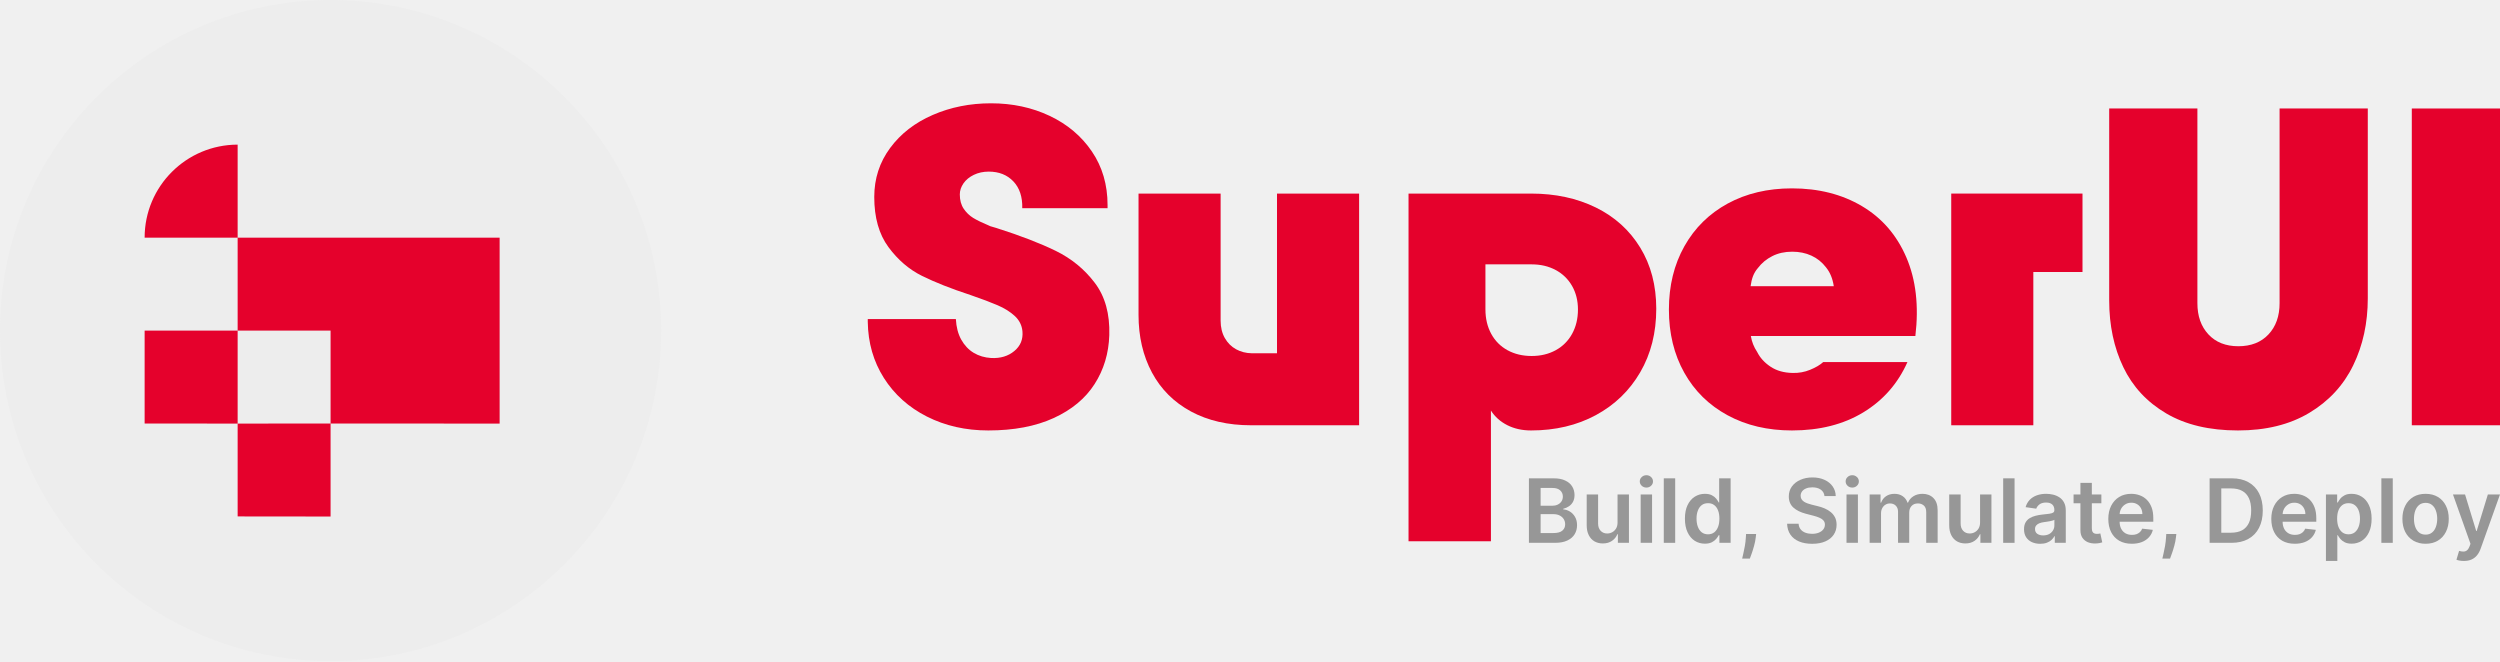
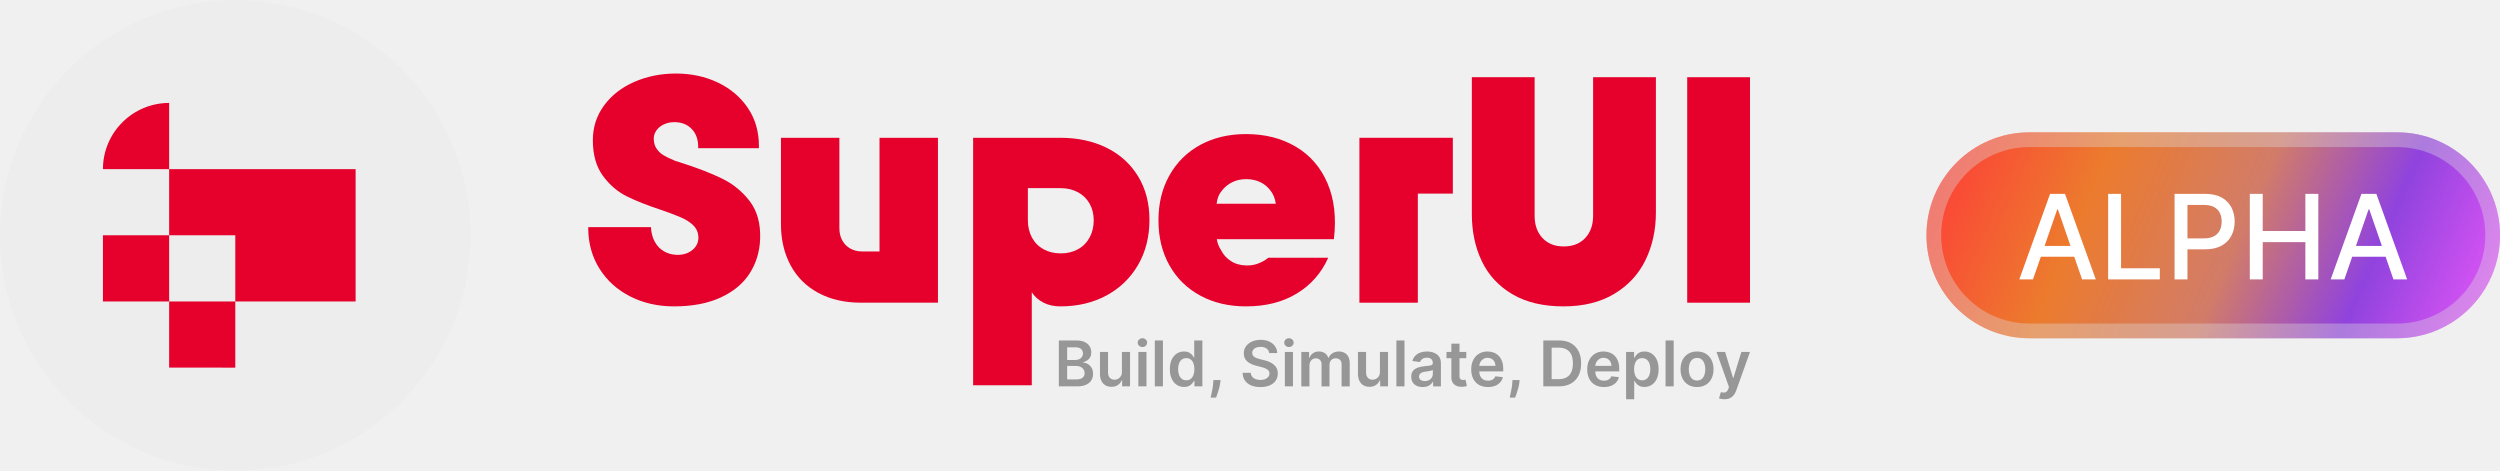
- <svg xmlns="http://www.w3.org/2000/svg" width="121" height="32" viewBox="0 0 121 32" fill="none">
+ <svg xmlns="http://www.w3.org/2000/svg" width="170" height="32" viewBox="0 0 170 32" fill="none">
  <path d="M0 16C0 7.163 7.163 0 16 0C24.837 0 32 7.163 32 16C32 24.837 24.837 32 16 32C7.163 32 0 24.837 0 16Z" fill="#EDEDED" />
  <path d="M11.502 7C9.017 7.002 7 9.017 7 11.502H11.502V7ZM11.502 11.502V16H16V11.502H11.502ZM16 11.502V16H24.182V11.502H16ZM16 16V20.498L24.182 20.502V16H16ZM7 16V20.498L11.502 20.502V16H7ZM11.502 20.502V24.995L16 25V20.498L11.502 20.502Z" fill="#E5012C" />
-   <path d="M49.477 10.077C49.491 9.529 49.348 9.097 49.048 8.78C48.748 8.464 48.35 8.306 47.856 8.306C47.59 8.306 47.35 8.358 47.134 8.462C46.919 8.566 46.752 8.703 46.633 8.873C46.515 9.044 46.455 9.223 46.455 9.41C46.455 9.688 46.518 9.919 46.644 10.105C46.77 10.29 46.923 10.438 47.106 10.549C47.288 10.66 47.537 10.781 47.852 10.912C47.88 10.922 47.906 10.934 47.93 10.948C48.04 10.976 48.135 11.004 48.215 11.032C49.378 11.401 50.338 11.771 51.096 12.141C51.854 12.511 52.484 13.026 52.985 13.686C53.487 14.346 53.722 15.192 53.69 16.223C53.662 17.103 53.425 17.892 52.978 18.589C52.531 19.286 51.871 19.834 50.997 20.234C50.123 20.634 49.069 20.834 47.835 20.834C46.739 20.834 45.749 20.61 44.865 20.163C43.98 19.715 43.285 19.091 42.779 18.292C42.274 17.493 42.014 16.589 42 15.58V15.443H46.264C46.284 15.831 46.371 16.164 46.525 16.44C46.68 16.717 46.881 16.929 47.129 17.078C47.376 17.226 47.658 17.309 47.975 17.328C48.424 17.349 48.797 17.237 49.094 16.989C49.391 16.742 49.522 16.423 49.486 16.032C49.458 15.743 49.334 15.497 49.115 15.294C48.896 15.092 48.62 14.919 48.286 14.775C47.953 14.632 47.519 14.468 46.985 14.284C46.037 13.973 45.25 13.663 44.624 13.352C43.998 13.042 43.456 12.577 42.999 11.957C42.542 11.336 42.314 10.528 42.314 9.533C42.314 8.645 42.57 7.856 43.082 7.163C43.593 6.471 44.281 5.938 45.146 5.563C46.011 5.187 46.951 5 47.966 5C49.002 5 49.948 5.203 50.806 5.609C51.663 6.015 52.345 6.59 52.849 7.334C53.354 8.078 53.606 8.942 53.606 9.925V10.077H49.477Z" fill="#E5012C" />
-   <path d="M65.781 9.369V20.583H60.551C59.438 20.583 58.469 20.361 57.644 19.916C56.82 19.471 56.19 18.843 55.756 18.033C55.322 17.222 55.105 16.292 55.105 15.242V9.369H59.078V15.518C59.078 15.842 59.146 16.123 59.281 16.361C59.416 16.598 59.598 16.779 59.825 16.904C60.053 17.029 60.305 17.093 60.581 17.098H61.807V9.369H65.781Z" fill="#E5012C" />
-   <path d="M68.173 26.196V9.369H74.101C75.276 9.369 76.322 9.594 77.238 10.043C78.154 10.493 78.87 11.14 79.387 11.985C79.904 12.829 80.163 13.816 80.163 14.945C80.163 16.104 79.904 17.128 79.387 18.017C78.87 18.906 78.154 19.598 77.238 20.093C76.322 20.587 75.276 20.834 74.101 20.834C73.673 20.834 73.291 20.749 72.954 20.579C72.617 20.408 72.353 20.172 72.161 19.871V26.196H68.173ZM71.895 14.972C71.895 15.418 71.988 15.813 72.174 16.156C72.361 16.5 72.624 16.764 72.964 16.951C73.305 17.137 73.695 17.23 74.134 17.23C74.567 17.23 74.954 17.137 75.296 16.951C75.637 16.764 75.901 16.5 76.09 16.157C76.278 15.814 76.373 15.422 76.373 14.981C76.373 14.552 76.278 14.172 76.088 13.839C75.898 13.507 75.633 13.25 75.293 13.068C74.953 12.886 74.566 12.795 74.131 12.795H71.895V14.972Z" fill="#E5012C" />
-   <path d="M80.775 14.982C80.775 13.829 81.025 12.808 81.524 11.919C82.024 11.03 82.723 10.341 83.622 9.851C84.522 9.362 85.558 9.117 86.73 9.117C88.02 9.117 89.149 9.403 90.117 9.976C91.085 10.548 91.801 11.375 92.266 12.455C92.731 13.536 92.877 14.805 92.704 16.264H84.741C84.787 16.543 84.888 16.798 85.043 17.029C85.183 17.312 85.399 17.551 85.691 17.746C85.984 17.942 86.341 18.043 86.763 18.051C87.061 18.059 87.344 18.008 87.612 17.897C87.881 17.787 88.091 17.663 88.243 17.525H92.32C91.858 18.563 91.146 19.374 90.185 19.958C89.224 20.542 88.072 20.834 86.73 20.834C85.558 20.834 84.52 20.59 83.617 20.1C82.714 19.611 82.014 18.923 81.519 18.038C81.023 17.153 80.775 16.134 80.775 14.982ZM88.755 13.853C88.701 13.486 88.577 13.184 88.383 12.945C88.189 12.691 87.952 12.5 87.673 12.373C87.394 12.245 87.084 12.182 86.742 12.182C86.384 12.182 86.063 12.253 85.781 12.395C85.499 12.537 85.264 12.731 85.078 12.978C84.977 13.094 84.9 13.224 84.845 13.367C84.791 13.511 84.752 13.673 84.729 13.853H88.755Z" fill="#E5012C" />
-   <path d="M100.793 13.165H98.413V20.583H94.44V9.369H100.793V13.165Z" fill="#E5012C" />
-   <path d="M108.318 20.834C106.941 20.834 105.786 20.561 104.852 20.013C103.918 19.466 103.223 18.718 102.768 17.77C102.313 16.821 102.085 15.745 102.085 14.541V5.251H106.354V14.674C106.354 15.3 106.532 15.804 106.888 16.185C107.244 16.567 107.727 16.758 108.336 16.758C108.95 16.758 109.437 16.567 109.795 16.185C110.153 15.804 110.332 15.3 110.332 14.674V5.251H114.601V14.438C114.601 15.632 114.366 16.713 113.896 17.681C113.426 18.649 112.716 19.416 111.767 19.984C110.819 20.551 109.669 20.834 108.318 20.834Z" fill="#E5012C" />
-   <path d="M116.731 5.251H121V20.583H116.731V5.251Z" fill="#E5012C" />
-   <path d="M119.252 27.15C119.177 27.15 119.107 27.144 119.043 27.132C118.98 27.121 118.93 27.108 118.892 27.092L119.02 26.663C119.1 26.686 119.172 26.697 119.235 26.696C119.298 26.695 119.353 26.675 119.401 26.637C119.45 26.599 119.491 26.536 119.525 26.448L119.572 26.321L118.723 23.931H119.308L119.848 25.699H119.872L120.413 23.931H121L120.063 26.556C120.019 26.68 119.961 26.786 119.889 26.875C119.817 26.964 119.728 27.032 119.624 27.079C119.52 27.127 119.396 27.15 119.252 27.15Z" fill="#979797" />
-   <path d="M117.398 26.318C117.17 26.318 116.972 26.268 116.804 26.167C116.636 26.067 116.506 25.926 116.414 25.745C116.322 25.564 116.276 25.353 116.276 25.111C116.276 24.869 116.322 24.657 116.414 24.475C116.506 24.294 116.636 24.152 116.804 24.052C116.972 23.951 117.17 23.901 117.398 23.901C117.627 23.901 117.825 23.951 117.993 24.052C118.16 24.152 118.29 24.294 118.381 24.475C118.474 24.657 118.52 24.869 118.52 25.111C118.52 25.353 118.474 25.564 118.381 25.745C118.29 25.926 118.16 26.067 117.993 26.167C117.825 26.268 117.627 26.318 117.398 26.318ZM117.401 25.876C117.525 25.876 117.629 25.842 117.712 25.774C117.796 25.705 117.858 25.613 117.898 25.497C117.94 25.381 117.961 25.252 117.961 25.11C117.961 24.966 117.94 24.837 117.898 24.721C117.858 24.604 117.796 24.511 117.712 24.442C117.629 24.373 117.525 24.338 117.401 24.338C117.274 24.338 117.169 24.373 117.084 24.442C117.001 24.511 116.938 24.604 116.897 24.721C116.856 24.837 116.836 24.966 116.836 25.11C116.836 25.252 116.856 25.381 116.897 25.497C116.938 25.613 117.001 25.705 117.084 25.774C117.169 25.842 117.274 25.876 117.401 25.876Z" fill="#979797" />
-   <path d="M115.81 23.151V26.273H115.258V23.151H115.81Z" fill="#979797" />
-   <path d="M112.575 27.15V23.931H113.118V24.318H113.15C113.179 24.262 113.219 24.201 113.27 24.137C113.322 24.072 113.392 24.017 113.481 23.971C113.569 23.924 113.682 23.901 113.819 23.901C114 23.901 114.163 23.947 114.308 24.04C114.455 24.131 114.571 24.267 114.656 24.447C114.742 24.625 114.786 24.845 114.786 25.105C114.786 25.362 114.743 25.581 114.659 25.76C114.575 25.94 114.46 26.077 114.315 26.172C114.169 26.266 114.005 26.314 113.821 26.314C113.687 26.314 113.575 26.291 113.487 26.247C113.399 26.202 113.327 26.148 113.274 26.085C113.221 26.021 113.18 25.96 113.15 25.904H113.127V27.15H112.575ZM113.117 25.102C113.117 25.253 113.138 25.386 113.181 25.5C113.224 25.613 113.287 25.702 113.368 25.766C113.45 25.829 113.55 25.861 113.667 25.861C113.789 25.861 113.891 25.828 113.973 25.763C114.055 25.697 114.117 25.607 114.159 25.494C114.202 25.379 114.223 25.248 114.223 25.102C114.223 24.957 114.202 24.828 114.161 24.715C114.119 24.602 114.057 24.514 113.975 24.45C113.892 24.386 113.79 24.354 113.667 24.354C113.549 24.354 113.449 24.384 113.366 24.447C113.284 24.509 113.222 24.595 113.179 24.707C113.137 24.819 113.117 24.951 113.117 25.102Z" fill="#979797" />
-   <path d="M111.068 26.318C110.833 26.318 110.63 26.269 110.459 26.172C110.29 26.073 110.159 25.934 110.068 25.754C109.976 25.573 109.931 25.36 109.931 25.116C109.931 24.875 109.976 24.663 110.068 24.482C110.16 24.299 110.289 24.156 110.455 24.055C110.62 23.952 110.815 23.901 111.039 23.901C111.183 23.901 111.319 23.924 111.447 23.971C111.576 24.017 111.69 24.088 111.789 24.184C111.888 24.281 111.966 24.404 112.023 24.553C112.08 24.701 112.109 24.878 112.109 25.084V25.253H110.19V24.881H111.58C111.579 24.775 111.556 24.681 111.511 24.599C111.466 24.516 111.404 24.45 111.324 24.402C111.244 24.355 111.152 24.331 111.046 24.331C110.933 24.331 110.834 24.358 110.749 24.413C110.664 24.467 110.597 24.538 110.549 24.626C110.503 24.714 110.479 24.81 110.478 24.914V25.239C110.478 25.375 110.503 25.492 110.552 25.59C110.602 25.686 110.672 25.76 110.761 25.812C110.851 25.863 110.955 25.888 111.075 25.888C111.155 25.888 111.228 25.877 111.293 25.855C111.358 25.831 111.415 25.797 111.462 25.753C111.51 25.708 111.546 25.653 111.571 25.587L112.086 25.645C112.053 25.781 111.991 25.899 111.9 26.001C111.809 26.102 111.694 26.18 111.552 26.236C111.411 26.291 111.249 26.318 111.068 26.318Z" fill="#979797" />
-   <path d="M108.003 26.273H106.945V23.151H108.025C108.334 23.151 108.601 23.213 108.823 23.338C109.047 23.462 109.219 23.641 109.338 23.873C109.458 24.106 109.518 24.384 109.518 24.709C109.518 25.034 109.458 25.313 109.337 25.547C109.217 25.781 109.044 25.96 108.817 26.085C108.592 26.21 108.32 26.273 108.003 26.273ZM107.511 25.783H107.976C108.193 25.783 108.375 25.744 108.52 25.664C108.665 25.584 108.774 25.465 108.848 25.306C108.921 25.147 108.957 24.947 108.957 24.709C108.957 24.47 108.921 24.272 108.848 24.114C108.774 23.956 108.666 23.837 108.523 23.759C108.381 23.68 108.204 23.64 107.993 23.64H107.511V25.783Z" fill="#979797" />
-   <path d="M105.335 25.846L105.315 26.013C105.301 26.141 105.275 26.271 105.239 26.404C105.203 26.537 105.166 26.659 105.126 26.771C105.086 26.883 105.054 26.971 105.03 27.035H104.658C104.672 26.973 104.691 26.888 104.716 26.782C104.741 26.675 104.766 26.555 104.789 26.422C104.812 26.289 104.828 26.154 104.836 26.016L104.847 25.846H105.335Z" fill="#979797" />
-   <path d="M103.179 26.318C102.944 26.318 102.742 26.269 102.571 26.172C102.401 26.073 102.271 25.934 102.179 25.754C102.088 25.573 102.042 25.36 102.042 25.116C102.042 24.875 102.088 24.663 102.179 24.482C102.272 24.299 102.401 24.156 102.566 24.055C102.732 23.952 102.927 23.901 103.15 23.901C103.294 23.901 103.431 23.924 103.559 23.971C103.688 24.017 103.802 24.088 103.9 24.184C104 24.281 104.078 24.404 104.135 24.553C104.192 24.701 104.22 24.878 104.22 25.084V25.253H102.301V24.881H103.691C103.69 24.775 103.667 24.681 103.623 24.599C103.578 24.516 103.516 24.45 103.435 24.402C103.356 24.355 103.264 24.331 103.158 24.331C103.045 24.331 102.946 24.358 102.861 24.413C102.775 24.467 102.709 24.538 102.661 24.626C102.614 24.714 102.59 24.81 102.589 24.914V25.239C102.589 25.375 102.614 25.492 102.664 25.59C102.714 25.686 102.783 25.76 102.873 25.812C102.962 25.863 103.067 25.888 103.187 25.888C103.267 25.888 103.34 25.877 103.405 25.855C103.47 25.831 103.526 25.797 103.574 25.753C103.622 25.708 103.658 25.653 103.682 25.587L104.197 25.645C104.165 25.781 104.103 25.899 104.011 26.001C103.921 26.102 103.805 26.18 103.664 26.236C103.523 26.291 103.361 26.318 103.179 26.318Z" fill="#979797" />
-   <path d="M101.706 23.931V24.358H100.36V23.931H101.706ZM100.693 23.37H101.245V25.568C101.245 25.642 101.256 25.699 101.278 25.739C101.301 25.778 101.332 25.804 101.369 25.818C101.407 25.832 101.449 25.84 101.494 25.84C101.529 25.84 101.561 25.837 101.589 25.832C101.618 25.827 101.641 25.822 101.656 25.818L101.749 26.25C101.72 26.26 101.677 26.271 101.623 26.283C101.569 26.295 101.503 26.302 101.424 26.304C101.286 26.308 101.162 26.288 101.051 26.242C100.94 26.195 100.852 26.123 100.787 26.026C100.723 25.928 100.692 25.806 100.693 25.66V23.37Z" fill="#979797" />
-   <path d="M98.746 26.32C98.598 26.32 98.465 26.293 98.346 26.241C98.228 26.187 98.134 26.107 98.065 26.003C97.997 25.898 97.963 25.769 97.963 25.616C97.963 25.483 97.987 25.374 98.036 25.288C98.085 25.201 98.151 25.132 98.236 25.081C98.32 25.029 98.415 24.99 98.521 24.963C98.628 24.936 98.738 24.916 98.852 24.904C98.989 24.89 99.1 24.877 99.185 24.866C99.271 24.853 99.333 24.835 99.371 24.811C99.411 24.785 99.431 24.746 99.431 24.693V24.684C99.431 24.569 99.397 24.48 99.329 24.418C99.261 24.355 99.163 24.323 99.034 24.323C98.899 24.323 98.792 24.352 98.713 24.411C98.635 24.47 98.582 24.54 98.554 24.62L98.039 24.547C98.08 24.405 98.147 24.286 98.24 24.19C98.334 24.094 98.448 24.022 98.583 23.974C98.719 23.925 98.868 23.901 99.031 23.901C99.144 23.901 99.257 23.914 99.368 23.94C99.48 23.967 99.582 24.011 99.675 24.072C99.767 24.131 99.841 24.213 99.897 24.317C99.954 24.421 99.983 24.55 99.983 24.706V26.273H99.452V25.951H99.434C99.4 26.016 99.353 26.077 99.292 26.134C99.232 26.19 99.156 26.235 99.065 26.269C98.975 26.303 98.868 26.32 98.746 26.32ZM98.89 25.914C99.001 25.914 99.097 25.892 99.178 25.849C99.259 25.804 99.322 25.745 99.365 25.672C99.41 25.599 99.432 25.519 99.432 25.433V25.157C99.415 25.171 99.386 25.184 99.344 25.196C99.303 25.209 99.258 25.219 99.207 25.228C99.156 25.238 99.106 25.246 99.056 25.253C99.006 25.26 98.963 25.266 98.926 25.271C98.844 25.282 98.77 25.3 98.705 25.326C98.64 25.351 98.589 25.387 98.551 25.433C98.514 25.477 98.495 25.535 98.495 25.606C98.495 25.708 98.532 25.785 98.606 25.837C98.68 25.888 98.775 25.914 98.89 25.914Z" fill="#979797" />
-   <path d="M97.505 23.151V26.273H96.954V23.151H97.505Z" fill="#979797" />
-   <path d="M95.835 25.288V23.931H96.386V26.272H95.851V25.856H95.827C95.774 25.987 95.687 26.095 95.566 26.178C95.446 26.261 95.299 26.303 95.123 26.303C94.969 26.303 94.834 26.269 94.716 26.201C94.599 26.132 94.507 26.032 94.441 25.901C94.375 25.768 94.342 25.609 94.342 25.422V23.931H94.894V25.337C94.894 25.485 94.935 25.603 95.016 25.69C95.097 25.778 95.204 25.821 95.336 25.821C95.417 25.821 95.496 25.802 95.572 25.762C95.648 25.722 95.711 25.663 95.76 25.585C95.81 25.506 95.835 25.407 95.835 25.288Z" fill="#979797" />
-   <path d="M90.49 26.273V23.931H91.018V24.329H91.045C91.094 24.195 91.175 24.09 91.287 24.015C91.4 23.939 91.535 23.901 91.691 23.901C91.85 23.901 91.983 23.939 92.092 24.017C92.202 24.093 92.279 24.197 92.324 24.329H92.348C92.4 24.199 92.487 24.095 92.61 24.018C92.734 23.94 92.881 23.901 93.051 23.901C93.266 23.901 93.442 23.969 93.578 24.105C93.714 24.241 93.782 24.44 93.782 24.701V26.273H93.229V24.786C93.229 24.641 93.191 24.535 93.113 24.468C93.036 24.4 92.942 24.366 92.83 24.366C92.697 24.366 92.593 24.407 92.517 24.491C92.443 24.573 92.406 24.68 92.406 24.812V26.273H91.865V24.764C91.865 24.643 91.829 24.546 91.755 24.474C91.683 24.402 91.589 24.366 91.472 24.366C91.393 24.366 91.32 24.386 91.255 24.427C91.19 24.466 91.138 24.523 91.1 24.596C91.061 24.668 91.042 24.752 91.042 24.849V26.273H90.49Z" fill="#979797" />
-   <path d="M89.371 26.272V23.931H89.923V26.272H89.371ZM89.649 23.599C89.561 23.599 89.486 23.57 89.423 23.512C89.36 23.453 89.329 23.383 89.329 23.3C89.329 23.217 89.36 23.146 89.423 23.088C89.486 23.029 89.561 23 89.649 23C89.737 23 89.812 23.029 89.874 23.088C89.937 23.146 89.969 23.217 89.969 23.3C89.969 23.383 89.937 23.453 89.874 23.512C89.812 23.57 89.737 23.599 89.649 23.599Z" fill="#979797" />
-   <path d="M88.305 24.009C88.29 23.876 88.23 23.772 88.125 23.698C88.02 23.624 87.884 23.587 87.716 23.587C87.598 23.587 87.497 23.605 87.413 23.64C87.329 23.676 87.264 23.724 87.219 23.785C87.175 23.846 87.152 23.916 87.151 23.994C87.151 24.059 87.165 24.115 87.195 24.163C87.225 24.211 87.267 24.251 87.318 24.285C87.37 24.317 87.428 24.345 87.491 24.367C87.554 24.39 87.617 24.408 87.681 24.424L87.974 24.497C88.092 24.524 88.205 24.561 88.314 24.608C88.424 24.655 88.522 24.714 88.608 24.785C88.695 24.856 88.764 24.942 88.815 25.042C88.866 25.143 88.891 25.261 88.891 25.396C88.891 25.579 88.845 25.74 88.751 25.879C88.658 26.017 88.522 26.126 88.346 26.204C88.17 26.281 87.957 26.32 87.707 26.32C87.464 26.32 87.253 26.282 87.075 26.207C86.897 26.132 86.757 26.022 86.657 25.878C86.557 25.733 86.504 25.558 86.495 25.35H87.052C87.06 25.459 87.093 25.549 87.152 25.622C87.211 25.694 87.288 25.748 87.382 25.783C87.478 25.819 87.585 25.837 87.703 25.837C87.826 25.837 87.933 25.818 88.026 25.782C88.119 25.744 88.192 25.692 88.245 25.626C88.298 25.559 88.325 25.481 88.326 25.392C88.325 25.31 88.301 25.243 88.254 25.19C88.207 25.136 88.142 25.092 88.058 25.056C87.974 25.02 87.877 24.987 87.765 24.959L87.41 24.867C87.153 24.801 86.95 24.701 86.8 24.567C86.652 24.432 86.578 24.252 86.578 24.029C86.578 23.845 86.627 23.684 86.727 23.546C86.828 23.407 86.964 23.3 87.137 23.224C87.31 23.147 87.505 23.108 87.724 23.108C87.945 23.108 88.139 23.147 88.306 23.224C88.474 23.3 88.605 23.406 88.701 23.543C88.796 23.678 88.846 23.833 88.849 24.009H88.305Z" fill="#979797" />
-   <path d="M84.997 25.846L84.978 26.013C84.963 26.141 84.938 26.271 84.901 26.404C84.866 26.537 84.828 26.659 84.789 26.771C84.749 26.883 84.717 26.971 84.693 27.035H84.321C84.335 26.973 84.354 26.888 84.379 26.782C84.404 26.675 84.428 26.555 84.452 26.422C84.475 26.289 84.491 26.154 84.499 26.016L84.51 25.846H84.997Z" fill="#979797" />
-   <path d="M82.515 26.314C82.331 26.314 82.166 26.266 82.021 26.172C81.876 26.077 81.761 25.94 81.677 25.76C81.592 25.581 81.55 25.362 81.55 25.105C81.55 24.845 81.593 24.625 81.678 24.447C81.764 24.267 81.881 24.131 82.027 24.04C82.173 23.947 82.337 23.901 82.516 23.901C82.654 23.901 82.766 23.924 82.855 23.971C82.943 24.017 83.013 24.072 83.065 24.137C83.117 24.201 83.157 24.262 83.186 24.318H83.208V23.151H83.762V26.273H83.219V25.904H83.186C83.157 25.96 83.116 26.021 83.062 26.085C83.008 26.148 82.937 26.202 82.849 26.247C82.76 26.291 82.649 26.314 82.515 26.314ZM82.669 25.861C82.786 25.861 82.885 25.829 82.968 25.766C83.05 25.702 83.112 25.613 83.155 25.5C83.198 25.386 83.219 25.253 83.219 25.102C83.219 24.951 83.198 24.819 83.155 24.707C83.113 24.595 83.051 24.509 82.969 24.447C82.888 24.384 82.788 24.354 82.669 24.354C82.546 24.354 82.443 24.386 82.361 24.45C82.279 24.514 82.217 24.602 82.175 24.715C82.133 24.828 82.112 24.957 82.112 25.102C82.112 25.248 82.133 25.379 82.175 25.494C82.218 25.607 82.28 25.697 82.362 25.763C82.446 25.828 82.548 25.861 82.669 25.861Z" fill="#979797" />
-   <path d="M81.079 23.151V26.273H80.527V23.151H81.079Z" fill="#979797" />
-   <path d="M79.408 26.272V23.931H79.96V26.272H79.408ZM79.685 23.599C79.598 23.599 79.523 23.57 79.46 23.512C79.397 23.453 79.365 23.383 79.365 23.3C79.365 23.217 79.397 23.146 79.46 23.088C79.523 23.029 79.598 23 79.685 23C79.774 23 79.849 23.029 79.911 23.088C79.974 23.146 80.005 23.217 80.005 23.3C80.005 23.383 79.974 23.453 79.911 23.512C79.849 23.57 79.774 23.599 79.685 23.599Z" fill="#979797" />
-   <path d="M78.289 25.288V23.931H78.841V26.272H78.305V25.856H78.281C78.228 25.987 78.141 26.095 78.02 26.178C77.9 26.261 77.753 26.303 77.577 26.303C77.424 26.303 77.288 26.269 77.17 26.201C77.053 26.132 76.962 26.032 76.896 25.901C76.829 25.768 76.796 25.609 76.796 25.422V23.931H77.348V25.337C77.348 25.485 77.389 25.603 77.47 25.69C77.552 25.778 77.658 25.821 77.79 25.821C77.872 25.821 77.95 25.802 78.026 25.762C78.103 25.722 78.165 25.663 78.214 25.585C78.264 25.506 78.289 25.407 78.289 25.288Z" fill="#979797" />
-   <path d="M74 26.273V23.151H75.195C75.421 23.151 75.608 23.186 75.757 23.258C75.908 23.328 76.02 23.424 76.094 23.546C76.169 23.668 76.207 23.806 76.207 23.96C76.207 24.087 76.183 24.196 76.134 24.286C76.085 24.376 76.02 24.448 75.937 24.504C75.855 24.56 75.763 24.6 75.661 24.625V24.655C75.772 24.661 75.878 24.695 75.98 24.757C76.083 24.818 76.166 24.905 76.231 25.017C76.296 25.128 76.329 25.263 76.329 25.422C76.329 25.584 76.29 25.729 76.212 25.858C76.133 25.986 76.016 26.087 75.858 26.161C75.701 26.235 75.502 26.273 75.264 26.273H74ZM74.566 25.8H75.174C75.379 25.8 75.527 25.761 75.617 25.683C75.709 25.603 75.754 25.502 75.754 25.378C75.754 25.285 75.731 25.202 75.686 25.128C75.64 25.053 75.575 24.994 75.491 24.951C75.406 24.907 75.306 24.885 75.189 24.885H74.566V25.8ZM74.566 24.479H75.125C75.222 24.479 75.31 24.461 75.388 24.425C75.467 24.389 75.528 24.337 75.573 24.271C75.619 24.204 75.642 24.125 75.642 24.033C75.642 23.913 75.599 23.813 75.513 23.735C75.429 23.656 75.304 23.617 75.137 23.617H74.566V24.479Z" fill="#979797" />
+   <path d="M47.477 10.078C47.491 9.529 47.348 9.097 47.048 8.781C46.748 8.464 46.35 8.306 45.856 8.306C45.59 8.306 45.35 8.358 45.134 8.462C44.919 8.566 44.752 8.703 44.633 8.873C44.515 9.044 44.455 9.223 44.455 9.411C44.455 9.688 44.518 9.919 44.644 10.105C44.77 10.29 44.923 10.438 45.106 10.549C45.288 10.66 45.537 10.781 45.852 10.912C45.88 10.922 45.906 10.934 45.93 10.948C46.04 10.976 46.135 11.004 46.215 11.032C47.378 11.401 48.338 11.771 49.096 12.141C49.854 12.511 50.484 13.026 50.985 13.686C51.487 14.346 51.722 15.192 51.69 16.223C51.662 17.103 51.425 17.892 50.978 18.589C50.531 19.286 49.871 19.834 48.997 20.234C48.123 20.634 47.069 20.834 45.835 20.834C44.739 20.834 43.749 20.61 42.865 20.163C41.98 19.715 41.285 19.091 40.779 18.292C40.274 17.493 40.014 16.589 40 15.58V15.443H44.264C44.284 15.831 44.371 16.164 44.525 16.44C44.68 16.717 44.881 16.929 45.129 17.078C45.376 17.226 45.658 17.309 45.975 17.328C46.424 17.349 46.797 17.237 47.094 16.99C47.391 16.742 47.522 16.423 47.486 16.032C47.458 15.743 47.334 15.497 47.115 15.294C46.896 15.092 46.62 14.919 46.286 14.775C45.953 14.632 45.519 14.468 44.985 14.284C44.037 13.973 43.25 13.663 42.624 13.352C41.998 13.042 41.456 12.577 40.999 11.957C40.542 11.336 40.314 10.528 40.314 9.533C40.314 8.645 40.57 7.856 41.082 7.164C41.593 6.471 42.281 5.938 43.146 5.563C44.011 5.188 44.951 5 45.966 5C47.002 5 47.948 5.203 48.806 5.609C49.663 6.015 50.345 6.59 50.849 7.334C51.354 8.078 51.606 8.942 51.606 9.925V10.078H47.477Z" fill="#E5012C" />
+   <path d="M63.781 9.369V20.583H58.551C57.438 20.583 56.469 20.361 55.644 19.916C54.82 19.471 54.19 18.843 53.756 18.033C53.322 17.222 53.105 16.292 53.105 15.242V9.369H57.078V15.518C57.078 15.842 57.146 16.123 57.281 16.361C57.416 16.598 57.598 16.779 57.825 16.904C58.053 17.029 58.305 17.093 58.581 17.098H59.807V9.369H63.781Z" fill="#E5012C" />
+   <path d="M66.173 26.196V9.369H72.101C73.276 9.369 74.322 9.594 75.238 10.043C76.154 10.493 76.87 11.14 77.387 11.984C77.904 12.829 78.163 13.816 78.163 14.945C78.163 16.104 77.904 17.128 77.387 18.017C76.87 18.906 76.154 19.598 75.238 20.093C74.322 20.587 73.276 20.834 72.101 20.834C71.673 20.834 71.291 20.749 70.954 20.579C70.617 20.408 70.353 20.172 70.161 19.871V26.196H66.173ZM69.895 14.972C69.895 15.418 69.988 15.813 70.174 16.156C70.361 16.5 70.624 16.764 70.964 16.951C71.305 17.137 71.695 17.23 72.134 17.23C72.567 17.23 72.954 17.137 73.296 16.951C73.637 16.764 73.901 16.5 74.09 16.157C74.278 15.814 74.373 15.422 74.373 14.981C74.373 14.552 74.278 14.172 74.088 13.839C73.898 13.507 73.633 13.25 73.293 13.068C72.953 12.886 72.566 12.795 72.131 12.795H69.895V14.972Z" fill="#E5012C" />
+   <path d="M78.775 14.982C78.775 13.829 79.025 12.808 79.525 11.919C80.024 11.03 80.724 10.341 81.623 9.851C82.522 9.362 83.558 9.117 84.731 9.117C86.02 9.117 87.149 9.403 88.117 9.976C89.085 10.548 89.801 11.375 90.266 12.455C90.731 13.536 90.877 14.805 90.704 16.264H82.741C82.787 16.543 82.888 16.798 83.043 17.029C83.183 17.312 83.399 17.551 83.692 17.746C83.984 17.942 84.341 18.043 84.763 18.051C85.061 18.059 85.344 18.008 85.612 17.897C85.881 17.787 86.091 17.663 86.243 17.525H90.32C89.858 18.563 89.146 19.374 88.185 19.958C87.224 20.542 86.073 20.834 84.731 20.834C83.558 20.834 82.52 20.59 81.617 20.1C80.714 19.611 80.015 18.923 79.519 18.038C79.023 17.153 78.775 16.134 78.775 14.982ZM86.755 13.853C86.701 13.486 86.577 13.184 86.383 12.945C86.189 12.691 85.952 12.5 85.673 12.373C85.394 12.245 85.084 12.182 84.742 12.182C84.384 12.182 84.064 12.253 83.781 12.395C83.499 12.537 83.264 12.731 83.078 12.978C82.977 13.094 82.9 13.224 82.846 13.367C82.791 13.511 82.752 13.673 82.729 13.853H86.755Z" fill="#E5012C" />
+   <path d="M98.793 13.165H96.413V20.583H92.44V9.369H98.793V13.165Z" fill="#E5012C" />
+   <path d="M106.317 20.834C104.941 20.834 103.786 20.561 102.852 20.013C101.918 19.466 101.223 18.718 100.768 17.77C100.312 16.821 100.085 15.745 100.085 14.541V5.251H104.354V14.674C104.354 15.3 104.532 15.804 104.888 16.185C105.244 16.567 105.726 16.758 106.335 16.758C106.95 16.758 107.437 16.567 107.795 16.185C108.153 15.804 108.332 15.3 108.332 14.674V5.251H112.601V14.438C112.601 15.632 112.366 16.713 111.896 17.681C111.425 18.649 110.716 19.416 109.767 19.984C108.818 20.551 107.669 20.834 106.317 20.834Z" fill="#E5012C" />
+   <path d="M114.731 5.251H119V20.583H114.731V5.251Z" fill="#E5012C" />
+   <path d="M117.252 27.15C117.177 27.15 117.107 27.144 117.043 27.132C116.98 27.121 116.93 27.108 116.892 27.092L117.02 26.663C117.1 26.686 117.172 26.697 117.235 26.696C117.298 26.695 117.353 26.675 117.401 26.637C117.45 26.599 117.491 26.536 117.525 26.448L117.572 26.321L116.723 23.931H117.308L117.848 25.699H117.872L118.413 23.931H119L118.063 26.556C118.019 26.68 117.961 26.786 117.889 26.875C117.817 26.964 117.728 27.032 117.624 27.079C117.52 27.127 117.396 27.15 117.252 27.15Z" fill="#979797" />
+   <path d="M115.398 26.318C115.17 26.318 114.972 26.268 114.804 26.167C114.636 26.067 114.506 25.926 114.414 25.745C114.322 25.564 114.277 25.353 114.277 25.111C114.277 24.869 114.322 24.657 114.414 24.475C114.506 24.294 114.636 24.152 114.804 24.052C114.972 23.951 115.17 23.901 115.398 23.901C115.627 23.901 115.825 23.951 115.993 24.052C116.161 24.152 116.29 24.294 116.382 24.475C116.474 24.657 116.52 24.869 116.52 25.111C116.52 25.353 116.474 25.564 116.382 25.745C116.29 25.926 116.161 26.067 115.993 26.167C115.825 26.268 115.627 26.318 115.398 26.318ZM115.401 25.876C115.525 25.876 115.629 25.842 115.712 25.774C115.796 25.705 115.858 25.613 115.898 25.497C115.94 25.381 115.961 25.252 115.961 25.11C115.961 24.966 115.94 24.837 115.898 24.721C115.858 24.604 115.796 24.511 115.712 24.442C115.629 24.373 115.525 24.338 115.401 24.338C115.274 24.338 115.169 24.373 115.084 24.442C115.001 24.511 114.939 24.604 114.897 24.721C114.856 24.837 114.836 24.966 114.836 25.11C114.836 25.252 114.856 25.381 114.897 25.497C114.939 25.613 115.001 25.705 115.084 25.774C115.169 25.842 115.274 25.876 115.401 25.876Z" fill="#979797" />
+   <path d="M113.81 23.151V26.272H113.258V23.151H113.81Z" fill="#979797" />
+   <path d="M110.575 27.15V23.931H111.118V24.318H111.15C111.179 24.262 111.219 24.201 111.27 24.137C111.322 24.072 111.392 24.017 111.481 23.971C111.569 23.924 111.682 23.901 111.819 23.901C112 23.901 112.163 23.947 112.308 24.04C112.455 24.131 112.571 24.267 112.656 24.447C112.742 24.625 112.786 24.845 112.786 25.105C112.786 25.362 112.743 25.581 112.659 25.76C112.575 25.94 112.46 26.077 112.315 26.172C112.169 26.266 112.005 26.314 111.821 26.314C111.687 26.314 111.575 26.291 111.487 26.247C111.399 26.202 111.327 26.148 111.274 26.085C111.221 26.021 111.18 25.96 111.15 25.904H111.127V27.15H110.575ZM111.117 25.102C111.117 25.253 111.138 25.386 111.181 25.5C111.224 25.613 111.287 25.702 111.368 25.766C111.45 25.829 111.55 25.861 111.667 25.861C111.789 25.861 111.891 25.828 111.973 25.763C112.055 25.697 112.117 25.607 112.159 25.494C112.202 25.379 112.223 25.248 112.223 25.102C112.223 24.957 112.202 24.828 112.161 24.715C112.119 24.602 112.057 24.514 111.975 24.45C111.892 24.386 111.79 24.354 111.667 24.354C111.549 24.354 111.449 24.384 111.366 24.447C111.284 24.509 111.222 24.595 111.179 24.707C111.137 24.819 111.117 24.951 111.117 25.102Z" fill="#979797" />
+   <path d="M109.068 26.318C108.833 26.318 108.63 26.269 108.46 26.172C108.29 26.073 108.159 25.934 108.068 25.754C107.976 25.573 107.931 25.36 107.931 25.116C107.931 24.875 107.976 24.663 108.068 24.482C108.16 24.299 108.289 24.156 108.455 24.055C108.621 23.952 108.815 23.901 109.039 23.901C109.183 23.901 109.319 23.924 109.447 23.971C109.576 24.017 109.69 24.088 109.789 24.184C109.888 24.281 109.966 24.404 110.023 24.553C110.08 24.701 110.109 24.878 110.109 25.084V25.253H108.19V24.881H109.58C109.579 24.775 109.556 24.681 109.511 24.599C109.467 24.516 109.404 24.45 109.324 24.402C109.245 24.355 109.152 24.331 109.046 24.331C108.934 24.331 108.835 24.358 108.749 24.413C108.664 24.467 108.597 24.538 108.549 24.626C108.503 24.714 108.479 24.81 108.478 24.914V25.239C108.478 25.375 108.503 25.492 108.553 25.59C108.602 25.686 108.672 25.76 108.761 25.812C108.851 25.863 108.955 25.888 109.075 25.888C109.156 25.888 109.228 25.877 109.293 25.855C109.358 25.831 109.415 25.797 109.462 25.753C109.51 25.708 109.546 25.653 109.571 25.587L110.086 25.645C110.053 25.781 109.991 25.899 109.9 26.001C109.809 26.102 109.694 26.18 109.552 26.236C109.411 26.291 109.25 26.318 109.068 26.318Z" fill="#979797" />
+   <path d="M106.003 26.272H104.945V23.151H106.024C106.334 23.151 106.601 23.213 106.823 23.338C107.047 23.462 107.218 23.641 107.338 23.873C107.458 24.106 107.518 24.384 107.518 24.709C107.518 25.034 107.458 25.313 107.337 25.547C107.217 25.781 107.044 25.96 106.817 26.085C106.591 26.21 106.32 26.272 106.003 26.272ZM105.511 25.783H105.976C106.193 25.783 106.374 25.744 106.52 25.664C106.665 25.584 106.774 25.465 106.848 25.306C106.921 25.147 106.957 24.947 106.957 24.709C106.957 24.47 106.921 24.272 106.848 24.114C106.774 23.956 106.666 23.837 106.523 23.759C106.381 23.68 106.204 23.64 105.992 23.64H105.511V25.783Z" fill="#979797" />
+   <path d="M103.335 25.846L103.315 26.013C103.301 26.141 103.275 26.271 103.239 26.404C103.203 26.537 103.166 26.659 103.126 26.771C103.086 26.883 103.054 26.971 103.03 27.035H102.658C102.672 26.973 102.691 26.888 102.716 26.782C102.741 26.675 102.766 26.555 102.789 26.422C102.812 26.289 102.828 26.154 102.836 26.016L102.847 25.846H103.335Z" fill="#979797" />
+   <path d="M101.179 26.318C100.944 26.318 100.742 26.269 100.571 26.172C100.401 26.073 100.271 25.934 100.179 25.754C100.088 25.573 100.042 25.36 100.042 25.116C100.042 24.875 100.088 24.663 100.179 24.482C100.272 24.299 100.401 24.156 100.566 24.055C100.732 23.952 100.927 23.901 101.15 23.901C101.294 23.901 101.431 23.924 101.559 23.971C101.688 24.017 101.801 24.088 101.9 24.184C102 24.281 102.078 24.404 102.135 24.553C102.192 24.701 102.22 24.878 102.22 25.084V25.253H100.301V24.881H101.691C101.69 24.775 101.667 24.681 101.623 24.599C101.578 24.516 101.515 24.45 101.435 24.402C101.356 24.355 101.263 24.331 101.158 24.331C101.045 24.331 100.946 24.358 100.86 24.413C100.775 24.467 100.709 24.538 100.661 24.626C100.614 24.714 100.59 24.81 100.589 24.914V25.239C100.589 25.375 100.614 25.492 100.664 25.59C100.714 25.686 100.783 25.76 100.873 25.812C100.962 25.863 101.067 25.888 101.187 25.888C101.267 25.888 101.34 25.877 101.405 25.855C101.47 25.831 101.526 25.797 101.574 25.753C101.622 25.708 101.658 25.653 101.682 25.587L102.197 25.645C102.165 25.781 102.103 25.899 102.011 26.001C101.921 26.102 101.805 26.18 101.664 26.236C101.522 26.291 101.361 26.318 101.179 26.318Z" fill="#979797" />
+   <path d="M99.707 23.931V24.358H98.361V23.931H99.707ZM98.693 23.37H99.245V25.568C99.245 25.642 99.256 25.699 99.278 25.739C99.302 25.778 99.332 25.804 99.37 25.818C99.407 25.832 99.449 25.84 99.495 25.84C99.529 25.84 99.561 25.837 99.589 25.832C99.619 25.827 99.641 25.822 99.656 25.818L99.749 26.25C99.72 26.26 99.677 26.271 99.623 26.283C99.569 26.295 99.503 26.302 99.424 26.304C99.286 26.308 99.162 26.288 99.051 26.242C98.94 26.195 98.852 26.123 98.787 26.026C98.723 25.928 98.692 25.806 98.693 25.66V23.37Z" fill="#979797" />
+   <path d="M96.746 26.32C96.598 26.32 96.464 26.293 96.346 26.241C96.228 26.187 96.134 26.107 96.065 26.003C95.997 25.898 95.963 25.769 95.963 25.616C95.963 25.483 95.987 25.374 96.036 25.288C96.085 25.201 96.151 25.132 96.236 25.081C96.32 25.029 96.415 24.99 96.521 24.963C96.627 24.936 96.738 24.916 96.852 24.904C96.989 24.89 97.1 24.877 97.185 24.866C97.271 24.853 97.333 24.835 97.371 24.811C97.411 24.785 97.431 24.746 97.431 24.693V24.684C97.431 24.569 97.397 24.48 97.329 24.418C97.26 24.355 97.162 24.323 97.034 24.323C96.899 24.323 96.792 24.352 96.713 24.411C96.635 24.47 96.582 24.54 96.554 24.62L96.039 24.547C96.08 24.405 96.147 24.286 96.24 24.19C96.334 24.094 96.448 24.022 96.583 23.974C96.718 23.925 96.868 23.901 97.031 23.901C97.144 23.901 97.256 23.914 97.368 23.94C97.48 23.967 97.582 24.011 97.675 24.072C97.767 24.131 97.841 24.213 97.897 24.317C97.954 24.421 97.982 24.55 97.982 24.706V26.273H97.452V25.951H97.434C97.4 26.016 97.353 26.077 97.292 26.134C97.232 26.19 97.156 26.235 97.065 26.269C96.974 26.303 96.868 26.32 96.746 26.32ZM96.89 25.914C97 25.914 97.096 25.892 97.178 25.849C97.259 25.804 97.322 25.745 97.365 25.672C97.41 25.599 97.432 25.519 97.432 25.433V25.157C97.415 25.171 97.385 25.184 97.344 25.196C97.303 25.209 97.257 25.219 97.207 25.228C97.156 25.238 97.106 25.246 97.056 25.253C97.006 25.26 96.963 25.266 96.926 25.271C96.844 25.282 96.77 25.3 96.705 25.326C96.64 25.351 96.589 25.387 96.551 25.433C96.514 25.477 96.495 25.535 96.495 25.606C96.495 25.708 96.532 25.785 96.606 25.837C96.68 25.888 96.775 25.914 96.89 25.914Z" fill="#979797" />
+   <path d="M95.505 23.151V26.272H94.954V23.151H95.505Z" fill="#979797" />
+   <path d="M93.835 25.288V23.931H94.386V26.272H93.851V25.856H93.827C93.774 25.987 93.687 26.095 93.566 26.178C93.446 26.261 93.299 26.303 93.123 26.303C92.969 26.303 92.834 26.269 92.716 26.201C92.599 26.132 92.507 26.032 92.441 25.901C92.375 25.768 92.342 25.609 92.342 25.422V23.931H92.894V25.337C92.894 25.485 92.935 25.603 93.016 25.69C93.097 25.778 93.204 25.821 93.336 25.821C93.417 25.821 93.496 25.802 93.572 25.762C93.648 25.722 93.711 25.663 93.76 25.585C93.81 25.506 93.835 25.407 93.835 25.288Z" fill="#979797" />
+   <path d="M88.49 26.273V23.931H89.018V24.329H89.045C89.094 24.195 89.175 24.09 89.287 24.015C89.4 23.939 89.535 23.901 89.691 23.901C89.85 23.901 89.983 23.939 90.092 24.017C90.202 24.093 90.279 24.197 90.324 24.329H90.348C90.4 24.199 90.487 24.095 90.61 24.018C90.734 23.94 90.881 23.901 91.051 23.901C91.266 23.901 91.442 23.969 91.578 24.105C91.714 24.241 91.782 24.44 91.782 24.701V26.273H91.229V24.786C91.229 24.641 91.191 24.535 91.113 24.468C91.036 24.4 90.942 24.366 90.83 24.366C90.697 24.366 90.593 24.407 90.517 24.491C90.443 24.573 90.406 24.68 90.406 24.812V26.273H89.865V24.764C89.865 24.643 89.829 24.546 89.755 24.474C89.683 24.402 89.589 24.366 89.472 24.366C89.393 24.366 89.32 24.386 89.255 24.427C89.19 24.466 89.138 24.523 89.1 24.596C89.061 24.668 89.042 24.752 89.042 24.849V26.273H88.49Z" fill="#979797" />
+   <path d="M87.371 26.272V23.931H87.923V26.272H87.371ZM87.648 23.599C87.561 23.599 87.486 23.57 87.423 23.512C87.36 23.453 87.328 23.383 87.328 23.3C87.328 23.217 87.36 23.146 87.423 23.088C87.486 23.029 87.561 23 87.648 23C87.737 23 87.812 23.029 87.874 23.088C87.937 23.146 87.969 23.217 87.969 23.3C87.969 23.383 87.937 23.453 87.874 23.512C87.812 23.57 87.737 23.599 87.648 23.599Z" fill="#979797" />
+   <path d="M86.305 24.009C86.29 23.876 86.23 23.772 86.125 23.698C86.02 23.624 85.884 23.587 85.716 23.587C85.598 23.587 85.497 23.605 85.413 23.64C85.329 23.676 85.264 23.724 85.219 23.785C85.175 23.846 85.152 23.916 85.151 23.994C85.151 24.059 85.165 24.115 85.195 24.163C85.225 24.211 85.267 24.251 85.318 24.285C85.37 24.317 85.428 24.345 85.491 24.367C85.554 24.39 85.617 24.408 85.681 24.424L85.974 24.497C86.092 24.524 86.205 24.561 86.314 24.608C86.424 24.655 86.522 24.714 86.608 24.785C86.695 24.856 86.764 24.942 86.815 25.042C86.866 25.143 86.891 25.261 86.891 25.396C86.891 25.579 86.845 25.74 86.751 25.879C86.658 26.017 86.522 26.126 86.346 26.204C86.17 26.281 85.957 26.32 85.707 26.32C85.464 26.32 85.253 26.282 85.075 26.207C84.897 26.132 84.757 26.022 84.657 25.878C84.557 25.733 84.504 25.558 84.495 25.35H85.052C85.06 25.459 85.093 25.549 85.152 25.622C85.211 25.694 85.288 25.748 85.382 25.783C85.478 25.819 85.585 25.837 85.703 25.837C85.826 25.837 85.933 25.818 86.026 25.782C86.119 25.744 86.192 25.692 86.245 25.626C86.298 25.559 86.325 25.481 86.326 25.392C86.325 25.31 86.301 25.243 86.254 25.19C86.207 25.136 86.142 25.092 86.058 25.056C85.974 25.02 85.877 24.987 85.765 24.959L85.41 24.867C85.153 24.801 84.95 24.701 84.8 24.567C84.652 24.432 84.578 24.252 84.578 24.029C84.578 23.845 84.627 23.684 84.727 23.546C84.828 23.407 84.964 23.3 85.137 23.224C85.31 23.147 85.505 23.108 85.724 23.108C85.945 23.108 86.139 23.147 86.306 23.224C86.474 23.3 86.605 23.406 86.701 23.543C86.796 23.678 86.846 23.833 86.849 24.009H86.305Z" fill="#979797" />
+   <path d="M82.998 25.846L82.978 26.013C82.963 26.141 82.938 26.271 82.901 26.404C82.866 26.537 82.828 26.659 82.789 26.771C82.749 26.883 82.717 26.971 82.693 27.035H82.321C82.335 26.973 82.354 26.888 82.379 26.782C82.404 26.675 82.428 26.555 82.452 26.422C82.475 26.289 82.491 26.154 82.499 26.016L82.51 25.846H82.998Z" fill="#979797" />
+   <path d="M80.515 26.314C80.331 26.314 80.166 26.266 80.021 26.172C79.876 26.077 79.761 25.94 79.677 25.76C79.592 25.58 79.55 25.362 79.55 25.105C79.55 24.845 79.593 24.625 79.678 24.446C79.764 24.267 79.881 24.131 80.027 24.04C80.173 23.947 80.337 23.901 80.516 23.901C80.654 23.901 80.766 23.924 80.855 23.971C80.943 24.017 81.013 24.072 81.065 24.137C81.117 24.201 81.157 24.262 81.186 24.318H81.208V23.151H81.762V26.272H81.219V25.904H81.186C81.157 25.96 81.116 26.021 81.062 26.085C81.008 26.148 80.937 26.202 80.849 26.247C80.76 26.291 80.649 26.314 80.515 26.314ZM80.669 25.861C80.786 25.861 80.885 25.829 80.968 25.766C81.05 25.702 81.112 25.613 81.155 25.5C81.198 25.386 81.219 25.253 81.219 25.102C81.219 24.95 81.198 24.819 81.155 24.707C81.113 24.595 81.051 24.508 80.969 24.446C80.888 24.384 80.788 24.354 80.669 24.354C80.546 24.354 80.443 24.386 80.361 24.45C80.279 24.514 80.217 24.602 80.175 24.715C80.133 24.828 80.112 24.956 80.112 25.102C80.112 25.248 80.133 25.379 80.175 25.494C80.218 25.607 80.28 25.697 80.362 25.763C80.446 25.828 80.548 25.861 80.669 25.861Z" fill="#979797" />
+   <path d="M79.079 23.151V26.272H78.527V23.151H79.079Z" fill="#979797" />
+   <path d="M77.408 26.272V23.931H77.96V26.272H77.408ZM77.685 23.599C77.598 23.599 77.523 23.57 77.46 23.512C77.397 23.453 77.365 23.383 77.365 23.3C77.365 23.217 77.397 23.146 77.46 23.088C77.523 23.029 77.598 23 77.685 23C77.774 23 77.849 23.029 77.911 23.088C77.974 23.146 78.005 23.217 78.005 23.3C78.005 23.383 77.974 23.453 77.911 23.512C77.849 23.57 77.774 23.599 77.685 23.599Z" fill="#979797" />
+   <path d="M76.289 25.288V23.931H76.841V26.272H76.306V25.856H76.281C76.228 25.987 76.141 26.095 76.021 26.178C75.901 26.261 75.753 26.303 75.577 26.303C75.424 26.303 75.288 26.269 75.17 26.201C75.053 26.132 74.962 26.032 74.896 25.901C74.83 25.768 74.797 25.609 74.797 25.422V23.931H75.348V25.337C75.348 25.485 75.389 25.603 75.47 25.69C75.552 25.778 75.658 25.821 75.79 25.821C75.872 25.821 75.95 25.802 76.027 25.762C76.103 25.722 76.165 25.663 76.214 25.585C76.264 25.506 76.289 25.407 76.289 25.288Z" fill="#979797" />
+   <path d="M72 26.272V23.151H73.195C73.421 23.151 73.608 23.186 73.757 23.258C73.908 23.328 74.02 23.424 74.094 23.546C74.169 23.668 74.207 23.806 74.207 23.96C74.207 24.087 74.183 24.196 74.134 24.286C74.085 24.376 74.02 24.448 73.937 24.504C73.855 24.56 73.763 24.6 73.661 24.625V24.655C73.772 24.661 73.878 24.695 73.98 24.757C74.083 24.818 74.166 24.905 74.231 25.017C74.296 25.128 74.329 25.263 74.329 25.422C74.329 25.584 74.29 25.729 74.212 25.858C74.133 25.986 74.016 26.087 73.858 26.161C73.701 26.235 73.502 26.272 73.264 26.272H72ZM72.566 25.8H73.174C73.379 25.8 73.527 25.761 73.617 25.683C73.709 25.603 73.754 25.502 73.754 25.378C73.754 25.285 73.731 25.202 73.686 25.128C73.64 25.053 73.575 24.994 73.491 24.951C73.406 24.907 73.306 24.885 73.189 24.885H72.566V25.8ZM72.566 24.479H73.125C73.222 24.479 73.31 24.461 73.388 24.425C73.467 24.389 73.528 24.337 73.573 24.271C73.619 24.204 73.642 24.125 73.642 24.033C73.642 23.913 73.599 23.813 73.513 23.735C73.429 23.656 73.304 23.617 73.137 23.617H72.566V24.479Z" fill="#979797" />
+   <rect x="131" y="9" width="39" height="14" rx="7" fill="url(#paint0_linear_16512_10289)" />
+   <rect x="131.5" y="9.5" width="38" height="13" rx="6.5" stroke="#DEDEDE" stroke-opacity="0.36" />
+   <path d="M138.244 19H137.312L139.406 13.182H140.42L142.514 19H141.582L139.937 14.239H139.892L138.244 19ZM138.4 16.722H141.423V17.46H138.4V16.722ZM143.354 19V13.182H144.232V18.244H146.868V19H143.354ZM147.87 19V13.182H149.944C150.396 13.182 150.771 13.264 151.069 13.429C151.366 13.594 151.588 13.819 151.736 14.105C151.884 14.389 151.958 14.709 151.958 15.065C151.958 15.423 151.883 15.745 151.733 16.031C151.586 16.315 151.362 16.541 151.063 16.707C150.766 16.872 150.391 16.954 149.941 16.954H148.515V16.21H149.861C150.147 16.21 150.379 16.161 150.557 16.062C150.735 15.962 150.866 15.826 150.949 15.653C151.033 15.481 151.074 15.285 151.074 15.065C151.074 14.846 151.033 14.651 150.949 14.48C150.866 14.31 150.734 14.176 150.554 14.079C150.376 13.983 150.141 13.935 149.85 13.935H148.748V19H147.87ZM152.987 19V13.182H153.865V15.71H156.765V13.182H157.646V19H156.765V16.463H153.865V19H152.987ZM159.416 19H158.484L160.578 13.182H161.592L163.686 19H162.754L161.109 14.239H161.064L159.416 19ZM159.572 16.722H162.595V17.46H159.572V16.722Z" fill="white" />
+   <defs>
+     <linearGradient id="paint0_linear_16512_10289" x1="132.194" y1="11.546" x2="166.704" y2="26.559" gradientUnits="userSpaceOnUse">
+       <stop stop-color="#FC4437" />
+       <stop offset="0.26" stop-color="#EC7B2D" />
+       <stop offset="0.535" stop-color="#D27C68" />
+       <stop offset="0.776" stop-color="#9043DE" />
+       <stop offset="1" stop-color="#DE55F6" />
+     </linearGradient>
+   </defs>
</svg>
